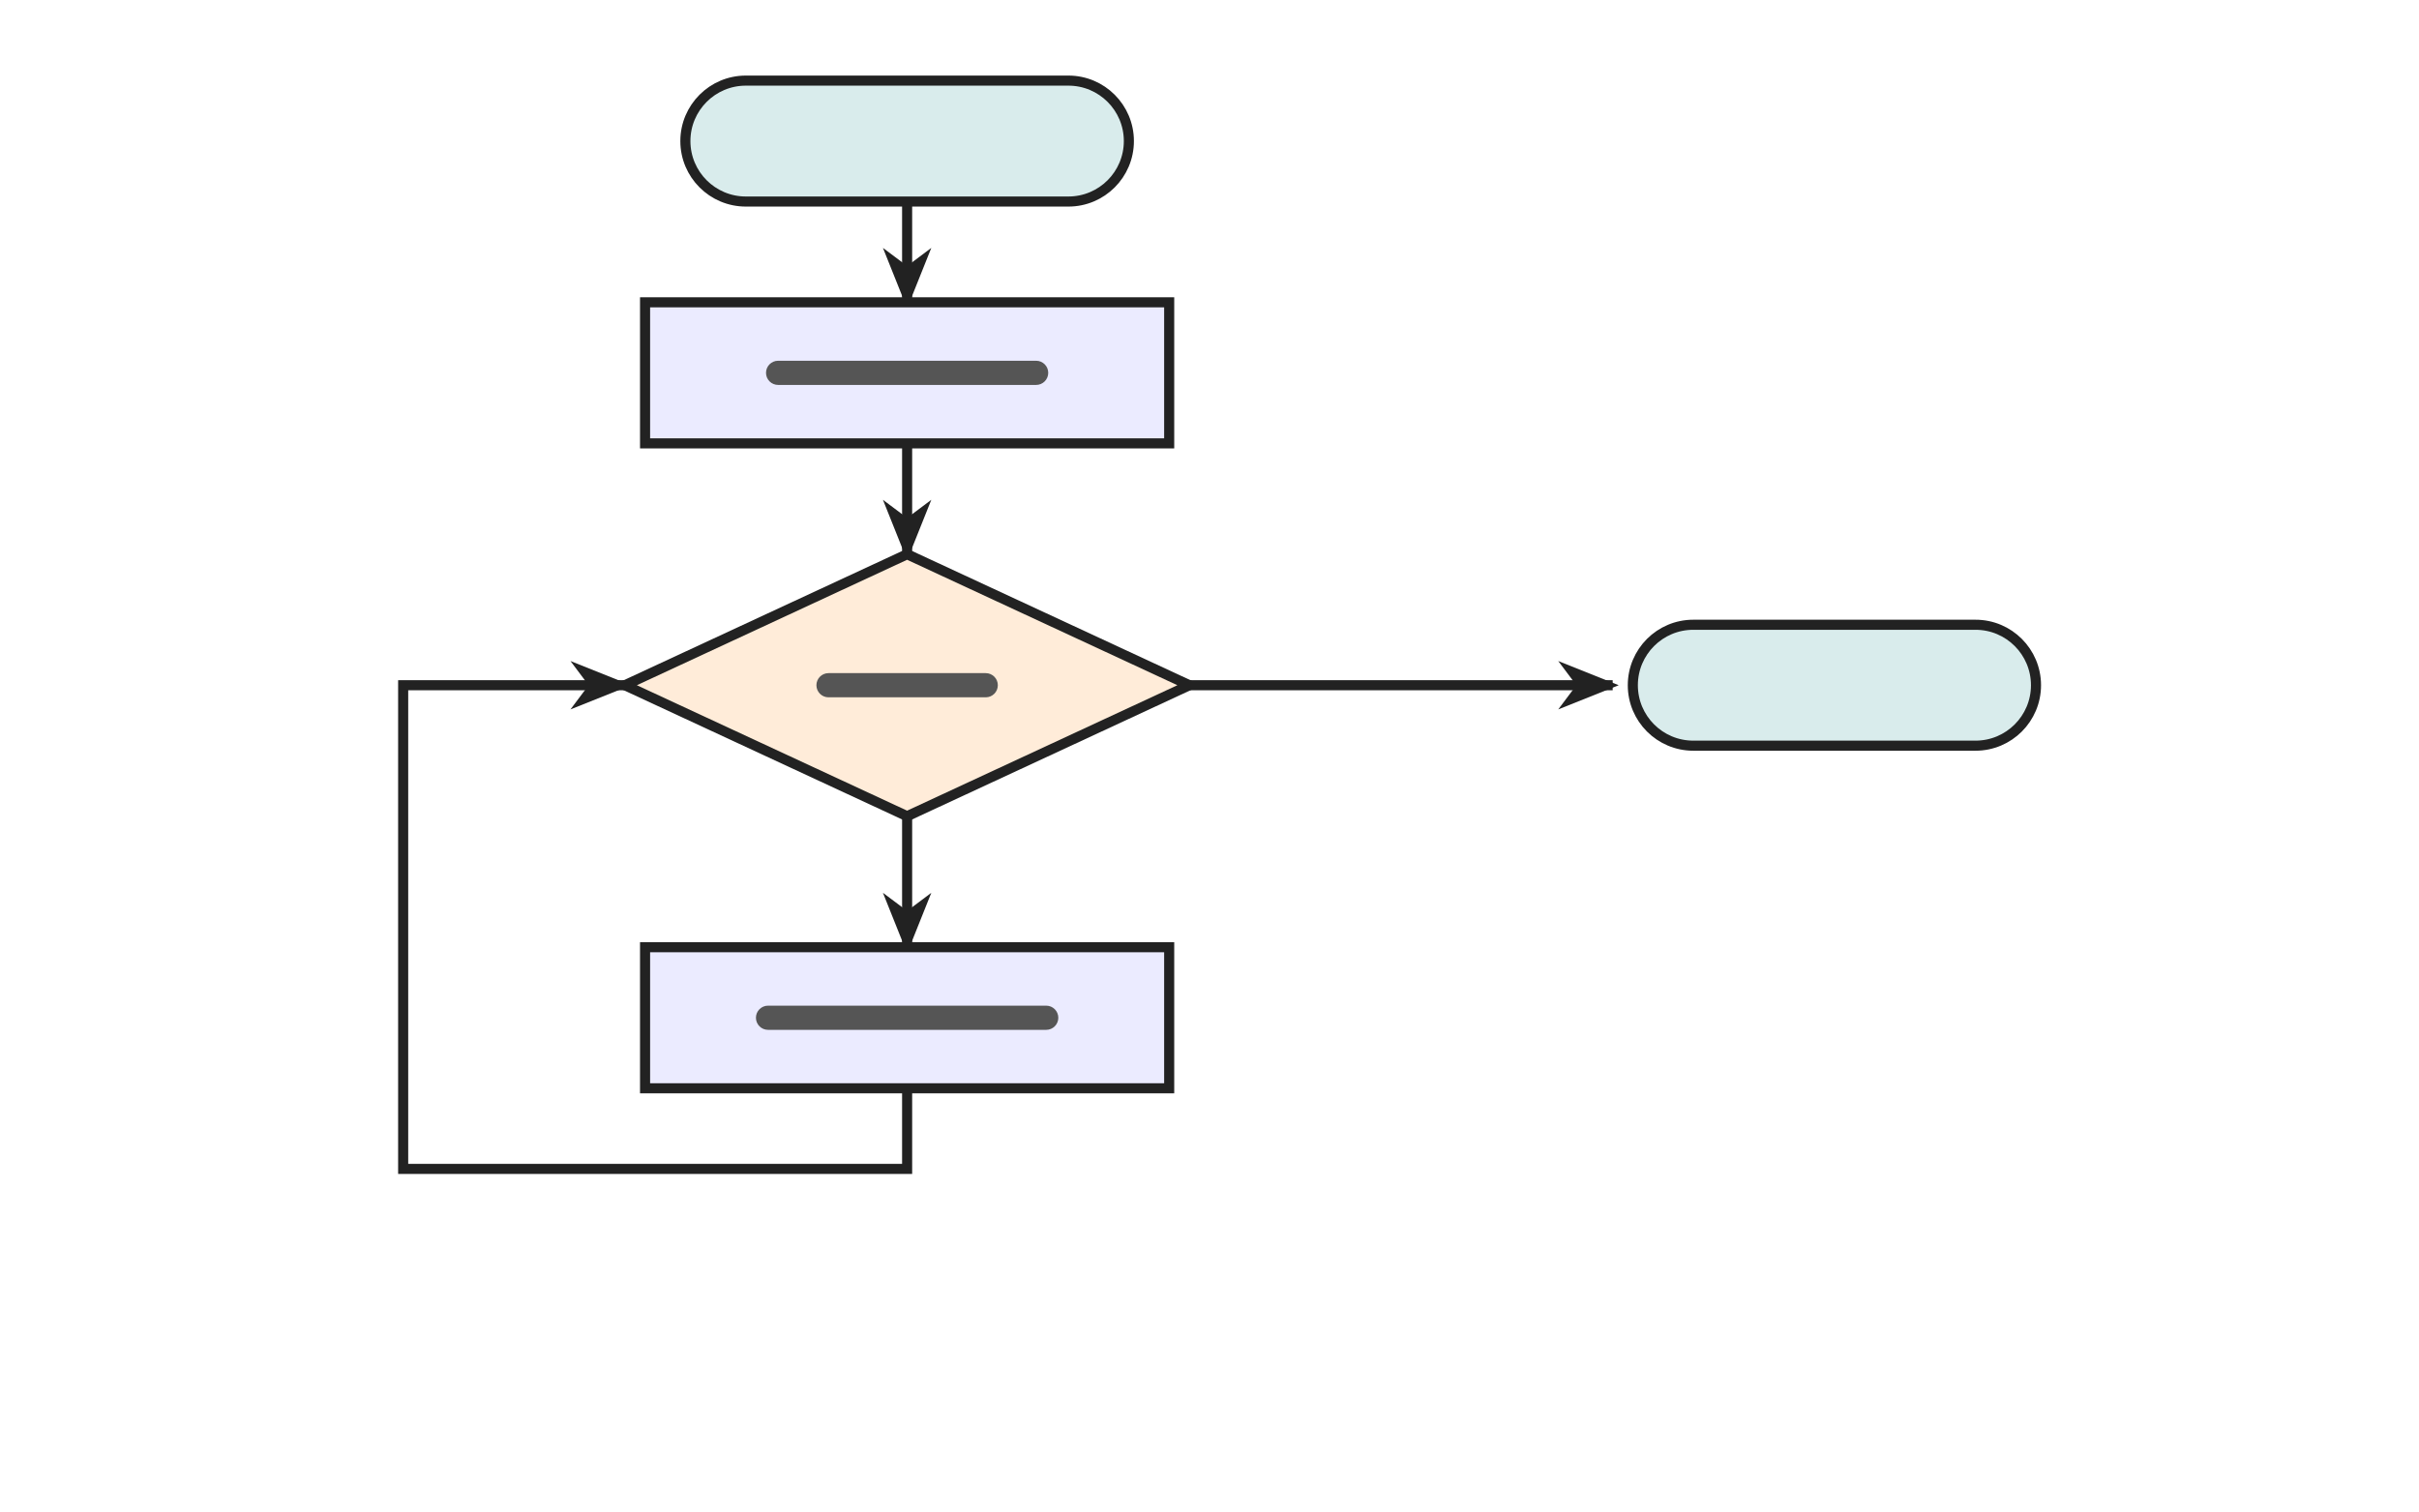
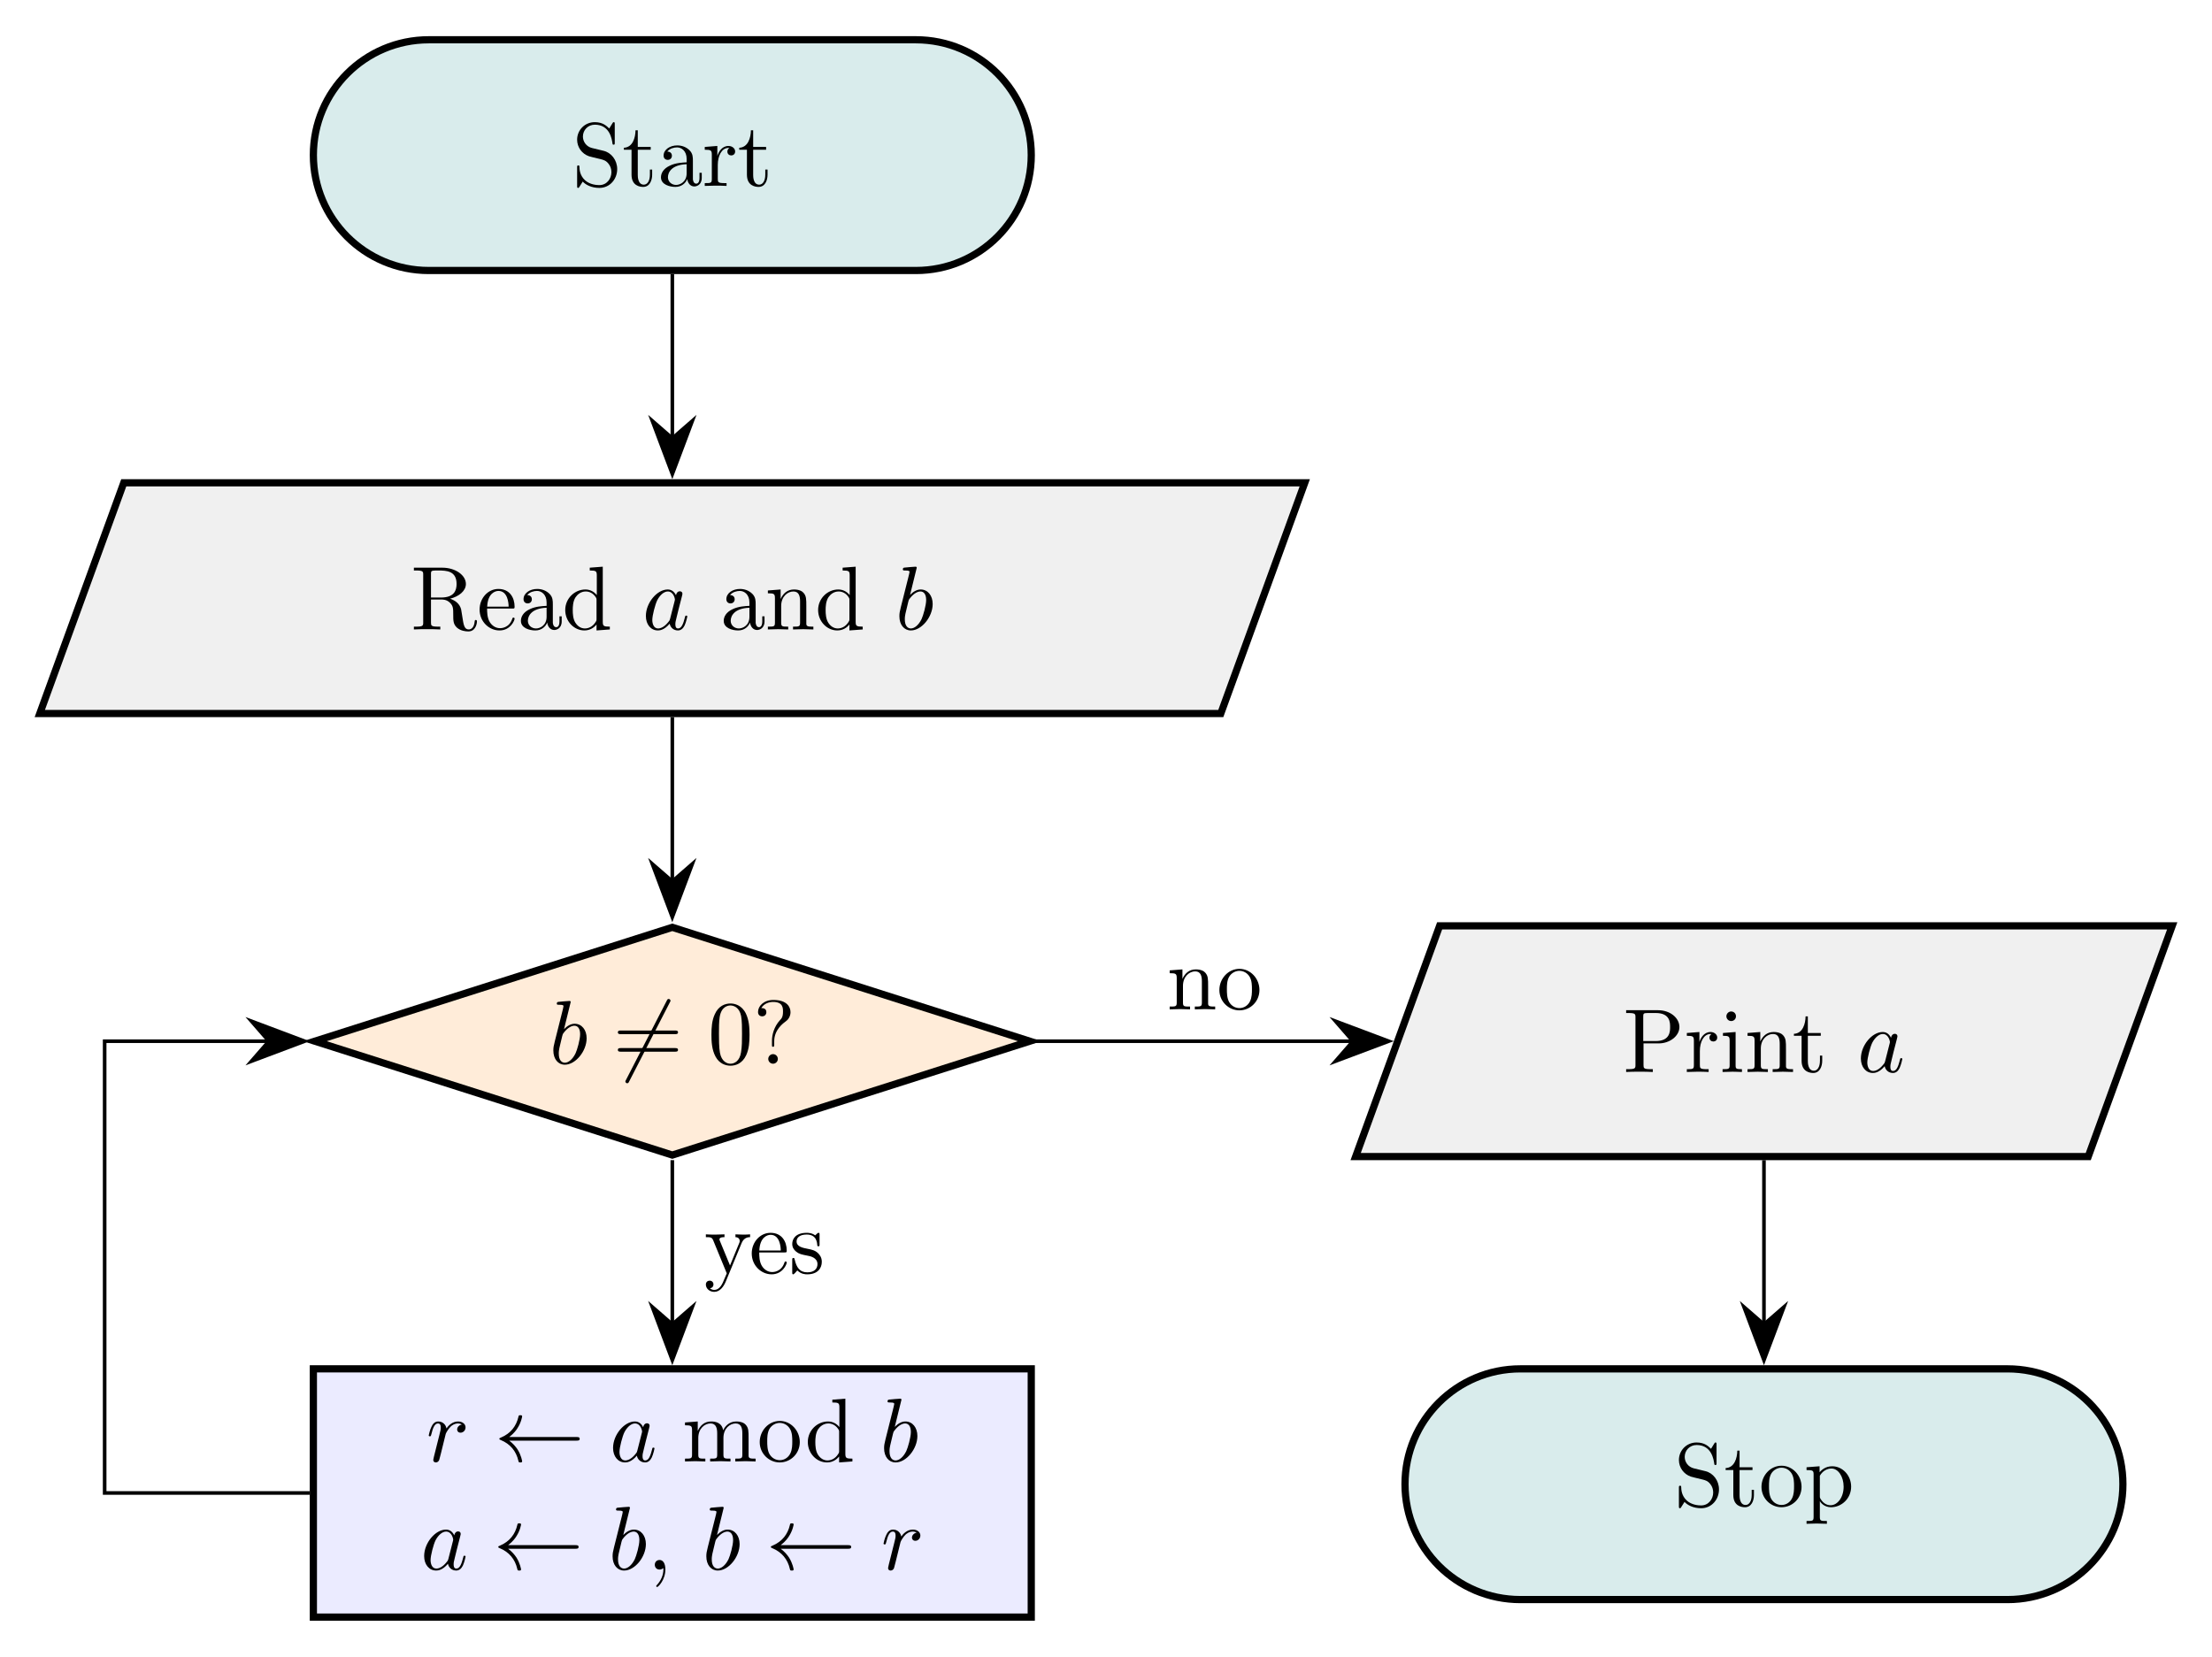
- <svg xmlns="http://www.w3.org/2000/svg" width="240" height="150" viewBox="0 0 240 150" aria-hidden="true">
+ <svg xmlns="http://www.w3.org/2000/svg" xmlns:xlink="http://www.w3.org/1999/xlink" version="1.1" width="244.559pt" height="183.211pt" viewBox="-72.679 -76 244.559 183.211" overflow="visible">
  <defs>
-     <marker id="ah" viewBox="0 0 10 10" refX="9" refY="5" markerWidth="6" markerHeight="6" orient="auto-start-reverse">
-       <path d="M0 1L10 5L0 9L3 5Z" fill="#222" />
-     </marker>
+     <path id="tfg0-115" d="M208 194C230 190 312 174 312 102C312 51 277 11 199 11C115 11 79 68 60 153C57 166 56 170 46 170C33 170 33 163 33 145L33 13C33 -4 33 -11 44 -11C49 -11 50 -10 69 9C71 11 71 13 89 32C133 -10 178 -11 199 -11C314 -11 360 56 360 128C360 181 330 211 318 223C285 255 246 263 204 271C148 282 81 295 81 353C81 388 107 429 193 429C303 429 308 339 310 308C311 299 320 299 322 299C335 299 335 304 335 323L335 424C335 441 335 448 324 448C319 448 317 448 304 436C301 432 291 423 287 420C249 448 208 448 193 448C71 448 33 381 33 325C33 290 49 262 76 240C108 214 136 208 208 194Z" stroke="none" />
+     <path id="tfg0-121" d="M415 336C441 399 492 400 508 400L508 431C485 429 456 428 433 428C415 428 368 430 346 431L346 400C377 399 393 382 393 357C393 347 392 345 387 333L286 87L175 356C171 366 169 370 169 374C169 400 206 400 225 400L225 431C199 430 133 428 116 428C89 428 49 429 19 431L19 400C67 400 86 400 100 365L250 0C245 -13 231 -46 225 -59C203 -114 175 -183 111 -183C106 -183 83 -183 64 -165C95 -161 103 -139 103 -123C103 -97 84 -81 61 -81C41 -81 19 -94 19 -124C19 -169 61 -205 111 -205C174 -205 215 -148 239 -91Z" stroke="none" />
+     <path id="tfg0-112" d="M172 376L172 442L28 431L28 400C99 400 106 394 106 350L106 -118C106 -163 95 -163 28 -163L28 -194C62 -193 114 -191 140 -191C167 -191 218 -193 253 -194L253 -163C186 -163 175 -163 175 -118L175 50L175 59C180 43 222 -11 298 -11C417 -11 521 87 521 216C521 343 424 442 312 442C234 442 192 398 172 376ZM175 114L175 337C204 388 253 417 304 417C377 417 438 329 438 216C438 95 368 11 294 11C254 11 216 31 189 72C175 93 175 94 175 114Z" stroke="none" />
+     <path id="tfg0-105" d="M177 442L37 431L37 400C102 400 111 394 111 345L111 76C111 31 100 31 33 31L33 0C65 1 119 3 143 3C178 3 213 1 247 0L247 31C181 31 177 36 177 75ZM181 616C181 648 156 669 128 669C97 669 75 642 75 616C75 589 97 563 128 563C156 563 181 584 181 616Z" stroke="none" />
+     <path id="tfg0-80" d="M227 316L396 316C516 316 624 397 624 497C624 595 525 683 388 683L35 683L35 652L59 652C136 652 138 641 138 605L138 78C138 42 136 31 59 31L35 31L35 0C70 3 144 3 182 3C220 3 295 3 330 0L330 31L306 31C229 31 227 42 227 78ZM224 342L224 612C224 645 226 652 273 652L362 652C521 652 521 546 521 497C521 450 521 342 362 342Z" stroke="none" />
+     <path id="tfg0-44" d="M203 1C203 65 179 106 139 106C104 106 86 79 86 53C86 27 103 0 139 0C155 0 167 6 177 14L179 16C180 16 181 15 181 1C181 -63 153 -124 109 -171C103 -177 102 -178 102 -182C102 -189 107 -193 112 -193C124 -193 203 -114 203 1Z" stroke="none" />
+     <path id="tfg0-111" d="M471 214C471 342 371 448 250 448C125 448 28 339 28 214C28 85 132 -11 249 -11C370 -11 471 87 471 214ZM250 14C207 14 163 35 136 81C111 125 111 186 111 222C111 261 111 315 135 359C162 405 209 426 249 426C293 426 336 404 362 361C388 318 388 260 388 222C388 186 388 132 366 88C344 43 300 14 250 14Z" stroke="none" />
+     <path id="tfg0-109" d="M110 344L110 76C110 31 99 31 32 31L32 0C67 1 118 3 145 3C171 3 223 1 257 0L257 31C190 31 179 31 179 76L179 260C179 364 250 420 314 420C377 420 388 366 388 309L388 76C388 31 377 31 310 31L310 0C345 1 396 3 423 3C449 3 501 1 535 0L535 31C468 31 457 31 457 76L457 260C457 364 528 420 592 420C655 420 666 366 666 309L666 76C666 31 655 31 588 31L588 0C623 1 674 3 701 3C727 3 779 1 813 0L813 31C761 31 736 31 735 61L735 252C735 338 735 369 704 405C690 422 657 442 599 442C515 442 471 382 454 344C440 431 366 442 321 442C248 442 201 399 173 337L173 442L32 431L32 400C102 400 110 393 110 344Z" stroke="none" />
+     <path id="tfg2-32" d="M908 230C926 230 944 230 944 250C944 270 926 270 908 270L165 270C220 312 247 353 255 366C300 435 308 498 308 499C308 511 296 511 288 511C271 511 270 509 266 491C243 393 184 310 71 263C60 259 56 257 56 250C56 243 61 241 71 237C175 194 242 116 267 4C270 -8 271 -11 288 -11C296 -11 308 -11 308 1C308 3 299 66 257 133C237 163 208 198 165 230Z" stroke="none" />
+     <path id="tfg1-114" d="M88 59C85 44 79 21 79 16C79 -2 93 -11 108 -11C120 -11 138 -3 145 17C147 21 181 157 185 175C193 208 211 278 217 305C221 318 249 365 273 387C281 394 310 420 353 420C379 420 394 408 395 408C365 403 343 379 343 353C343 337 354 318 381 318C408 318 436 341 436 377C436 412 404 442 353 442C288 442 244 393 225 365C217 410 181 442 134 442C88 442 69 403 60 385C42 351 29 291 29 288C29 278 39 278 41 278C51 278 52 279 58 301C75 372 95 420 131 420C148 420 162 412 162 374C162 353 159 342 146 290Z" stroke="none" />
+     <path id="tfg0-63" d="M235 249C235 375 332 446 367 472C394 492 415 528 415 570C415 628 375 705 226 705C118 705 56 637 56 572C56 538 79 524 102 524C130 524 148 544 148 570C148 615 106 615 92 615C123 668 181 683 223 683C332 683 332 615 332 576C332 517 316 499 298 481C232 409 210 317 210 256L210 211C210 193 210 187 222 187C235 187 235 196 235 214ZM275 53C275 82 251 106 222 106C193 106 169 82 169 53C169 24 193 0 222 0C251 0 275 24 275 53Z" stroke="none" />
+     <path id="tfg0-48" d="M460 320C460 400 455 480 420 554C374 650 292 666 250 666C190 666 117 640 76 547C44 478 39 400 39 320C39 245 43 155 84 79C127 -2 200 -22 249 -22C303 -22 379 -1 423 94C455 163 460 241 460 320ZM249 0C210 0 151 25 133 121C122 181 122 273 122 332C122 396 122 462 130 516C149 635 224 644 249 644C282 644 348 626 367 527C377 471 377 395 377 332C377 257 377 189 366 125C351 30 294 0 249 0Z" stroke="none" />
+     <path id="tfg0-61" d="M687 327C702 327 721 327 721 347C721 367 702 367 688 367L89 367C75 367 56 367 56 347C56 327 75 327 90 327ZM688 133C702 133 721 133 721 153C721 173 702 173 687 173L90 173C75 173 56 173 56 153C56 133 75 133 89 133Z" stroke="none" />
+     <path id="tfg2-54" d="M630 677C638 691 638 693 638 696C638 703 632 716 618 716C606 716 603 710 596 696L147 -177C139 -191 139 -193 139 -196C139 -204 146 -216 159 -216C171 -216 174 -210 181 -196Z" stroke="none" />
+     <path id="tfg1-98" d="M239 683C239 684 239 694 226 694C203 694 130 686 104 684C96 683 85 682 85 664C85 652 94 652 109 652C157 652 159 645 159 635C159 628 150 594 145 573L63 247C51 197 47 181 47 146C47 51 100 -11 174 -11C292 -11 415 138 415 282C415 373 362 442 282 442C236 442 195 413 165 382ZM145 305C151 327 151 329 160 340C209 405 254 420 280 420C316 420 343 390 343 326C343 267 310 152 292 114C259 47 213 11 174 11C140 11 107 38 107 112C107 131 107 150 123 213Z" stroke="none" />
+     <path id="tfg0-110" d="M110 344L110 76C110 31 99 31 32 31L32 0C67 1 118 3 145 3C171 3 223 1 257 0L257 31C190 31 179 31 179 76L179 260C179 364 250 420 314 420C377 420 388 366 388 309L388 76C388 31 377 31 310 31L310 0C345 1 396 3 423 3C449 3 501 1 535 0L535 31C483 31 458 31 457 61L457 252C457 338 457 369 426 405C412 422 379 442 321 442C248 442 201 399 173 337L173 442L32 431L32 400C102 400 110 393 110 344Z" stroke="none" />
+     <path id="tfg1-97" d="M373 378C355 415 326 442 281 442C164 442 40 295 40 149C40 55 95 -11 173 -11C193 -11 243 -7 303 64C311 22 346 -11 394 -11C429 -11 452 12 468 44C485 80 498 141 498 143C498 153 489 153 486 153C476 153 475 149 472 135C455 70 437 11 396 11C369 11 366 37 366 57C366 79 368 87 379 131C390 173 392 183 401 221L437 361C444 389 444 391 444 395C444 412 432 422 415 422C391 422 376 400 373 378ZM308 119C303 101 303 99 288 82C244 27 203 11 175 11C125 11 111 66 111 105C111 155 143 278 166 324C197 383 242 420 282 420C347 420 361 338 361 332C361 326 359 320 358 315Z" stroke="none" />
+     <path id="tfg0-100" d="M380 55L380 -11L527 0L527 31C457 31 449 38 449 87L449 694L305 683L305 652C375 652 383 645 383 596L383 380C354 416 311 442 257 442C139 442 34 344 34 215C34 88 132 -11 246 -11C310 -11 355 23 380 55ZM380 323L380 118C380 100 380 98 369 81C339 33 294 11 251 11C206 11 170 37 146 75C120 116 117 173 117 214C117 251 119 311 148 356C169 387 207 420 261 420C296 420 338 405 369 360C380 343 380 341 380 323Z" stroke="none" />
+     <path id="tfg0-101" d="M112 252C118 401 202 426 236 426C339 426 349 291 349 252ZM111 231L390 231C412 231 415 231 415 252C415 351 361 448 236 448C120 448 28 345 28 220C28 86 133 -11 248 -11C370 -11 415 100 415 119C415 129 407 131 402 131C393 131 391 125 389 117C354 14 264 14 254 14C204 14 164 44 141 81C111 129 111 195 111 231Z" stroke="none" />
+     <path id="tfg0-82" d="M224 353L224 612C224 635 224 647 246 650C256 652 285 652 305 652C395 652 507 648 507 503C507 434 483 353 335 353ZM435 340C532 364 610 425 610 503C610 599 496 683 349 683L35 683L35 652L59 652C136 652 138 641 138 605L138 78C138 42 136 31 59 31L35 31L35 0C71 3 142 3 181 3C220 3 291 3 327 0L327 31L303 31C226 31 224 42 224 78L224 331L339 331C355 331 397 331 432 297C470 261 470 230 470 163C470 98 470 58 511 20C552 -16 607 -22 637 -22C715 -22 732 60 732 88C732 94 732 105 719 105C708 105 708 96 707 89C701 18 666 0 641 0C592 0 584 51 570 144L557 224C539 288 490 321 435 340Z" stroke="none" />
+     <path id="tfg0-114" d="M167 332L167 442L28 431L28 400C98 400 106 393 106 344L106 76C106 31 95 31 28 31L28 0C67 1 114 3 142 3C182 3 229 3 269 0L269 31L248 31C174 31 172 42 172 78L172 232C172 331 214 420 290 420C297 420 299 420 301 419C298 418 278 406 278 380C278 352 299 337 321 337C339 337 364 349 364 381C364 413 333 442 290 442C217 442 181 375 167 332Z" stroke="none" />
+     <path id="tfg0-97" d="M333 76C337 36 364 -6 411 -6C432 -6 493 8 493 89L493 145L468 145L468 89C468 31 443 25 432 25C399 25 395 70 395 75L395 275C395 317 395 356 359 393C320 432 270 448 222 448C140 448 71 401 71 335C71 305 91 288 117 288C145 288 163 308 163 334C163 346 158 379 112 380C139 415 188 426 220 426C269 426 326 387 326 298L326 261C275 258 205 255 142 225C67 191 42 139 42 95C42 14 139 -11 202 -11C268 -11 314 29 333 76ZM326 240L326 140C326 45 254 11 209 11C160 11 119 46 119 96C119 151 161 234 326 240Z" stroke="none" />
+     <path id="tfg0-116" d="M173 400L316 400L316 431L173 431L173 615L148 615C147 533 117 426 19 422L19 400L104 400L104 124C104 1 197 -11 233 -11C304 -11 332 60 332 124L332 181L307 181L307 126C307 52 277 14 240 14C173 14 173 105 173 122Z" stroke="none" />
+     <path id="tfg0-83" d="M349 388L221 419C159 434 120 488 120 546C120 616 174 677 252 677C419 677 441 513 447 468C448 462 448 456 459 456C472 456 472 461 472 480L472 681C472 698 472 705 461 705C454 705 453 704 446 692L411 635C381 664 340 705 251 705C140 705 56 617 56 511C56 428 109 355 187 328C198 324 249 312 319 295C346 288 376 281 404 244C425 218 435 185 435 152C435 81 385 9 301 9C272 9 196 14 143 63C85 117 82 181 81 217C80 227 72 227 69 227C56 227 56 220 56 202L56 2C56 -15 56 -22 67 -22C74 -22 75 -20 82 -9C82 -8 85 -5 118 48C149 14 213 -22 302 -22C419 -22 499 76 499 186C499 286 433 368 349 388Z" stroke="none" />
  </defs>
-   <rect x="68" y="8" width="44" height="12" rx="6" fill="#D9ECEC" stroke="#222" stroke-width="1" />
-   <path d="M90 20L90 30" fill="none" stroke="#222" stroke-width="1" marker-end="url(#ah)" />
-   <rect x="64" y="30" width="52" height="14" fill="#EBEBFF" stroke="#222" stroke-width="1" />
-   <rect x="76" y="35.8" width="28" height="2.4" rx="1.2" fill="#555" />
-   <path d="M90 44L90 55" fill="none" stroke="#222" stroke-width="1" marker-end="url(#ah)" />
-   <path d="M90 55L118 68L90 81L62 68Z" fill="#FFECD9" stroke="#222" stroke-width="1" />
-   <rect x="81" y="66.8" width="18" height="2.4" rx="1.2" fill="#555" />
-   <path d="M90 81L90 94" fill="none" stroke="#222" stroke-width="1" marker-end="url(#ah)" />
-   <rect x="64" y="94" width="52" height="14" fill="#EBEBFF" stroke="#222" stroke-width="1" />
-   <rect x="75" y="99.8" width="30" height="2.4" rx="1.2" fill="#555" />
-   <path d="M90 108L90 116L40 116L40 68L62 68" fill="none" stroke="#222" stroke-width="1" marker-end="url(#ah)" />
-   <path d="M118 68L160 68" fill="none" stroke="#222" stroke-width="1" marker-end="url(#ah)" />
-   <rect x="162" y="62" width="40" height="12" rx="6" fill="#D9ECEC" stroke="#222" stroke-width="1" />
+   <g stroke-miterlimit="10" transform="translate(1.652,-58.846)scale(0.996264,-0.996264)">
+     <g stroke="#000" fill="#000">
+       <g stroke-width="0.4">
+         <g stroke-width="0.8">
+           <g fill="#d9ecec">
+             <g stroke-width="0.8">
+               <g fill="#d9ecec">
+                 <path d=" M 27.03 12.804 L -27.03 12.804 C -34.102 12.804 -39.834 7.071 -39.834 0.0 L -39.834 0.0 C -39.834 -7.071 -34.102 -12.804 -27.03 -12.804 L 27.03 -12.804 C 34.102 -12.804 39.834 -7.071 39.834 0.0 L 39.834 0.0 C 39.834 7.071 34.102 12.804 27.03 12.804 Z M -39.834 -12.804  " />
+               </g>
+             </g>
+             <g transform="translate(-11.12503,-3.41666)">
+               <g transform="scale(-1.00375,1.00375)translate(1.652,-58.846)scale(-1,-1)">
+                 <g stroke="#000" fill="#000">
+                   <use xlink:href="#tfg0-83" transform="matrix(0.01 0 0 -0.01 1.652 -58.846)" />
+                   <use xlink:href="#tfg0-116" transform="matrix(0.01 0 0 -0.01 7.187 -58.846)" />
+                   <use xlink:href="#tfg0-97" transform="matrix(0.01 0 0 -0.01 11.061 -58.846)" />
+                   <use xlink:href="#tfg0-114" transform="matrix(0.01 0 0 -0.01 16.043 -58.846)" />
+                   <use xlink:href="#tfg0-116" transform="matrix(0.01 0 0 -0.01 19.945 -58.846)" />
+                 </g>
+               </g>
+             </g>
+           </g>
+         </g>
+         <g stroke-width="0.8">
+           <g fill="#f0f0f0">
+             <g stroke-width="0.8">
+               <g fill="#f0f0f0">
+                 <path d=" M -70.195 -61.976 L -60.877 -36.369 L 70.185 -36.369 L 60.867 -61.976 Z  " />
+               </g>
+             </g>
+             <g transform="translate(-29.02966,-52.6446)">
+               <g transform="scale(-1.00375,1.00375)translate(1.652,-58.846)scale(-1,-1)">
+                 <g stroke="#000" fill="#000">
+                   <use xlink:href="#tfg0-82" transform="matrix(0.01 0 0 -0.01 1.652 -58.846)" />
+                   <use xlink:href="#tfg0-101" transform="matrix(0.01 0 0 -0.01 8.986 -58.846)" />
+                   <use xlink:href="#tfg0-97" transform="matrix(0.01 0 0 -0.01 13.414 -58.846)" />
+                   <use xlink:href="#tfg0-100" transform="matrix(0.01 0 0 -0.01 18.395 -58.846)" />
+                   <use xlink:href="#tfg1-97" transform="matrix(0.01 0 0 -0.01 27.251 -58.846)" />
+                   <use xlink:href="#tfg0-97" transform="matrix(0.01 0 0 -0.01 35.838 -58.846)" />
+                   <use xlink:href="#tfg0-110" transform="matrix(0.01 0 0 -0.01 40.819 -58.846)" />
+                   <use xlink:href="#tfg0-100" transform="matrix(0.01 0 0 -0.01 46.354 -58.846)" />
+                   <use xlink:href="#tfg1-98" transform="matrix(0.01 0 0 -0.01 55.209 -58.846)" />
+                 </g>
+               </g>
+             </g>
+           </g>
+         </g>
+         <g stroke-width="0.8">
+           <g fill="#ffecd9">
+             <g stroke-width="0.8">
+               <g fill="#ffecd9">
+                 <path d=" M 39.668 -98.344 L 0.0 -85.706 L -39.668 -98.344 L 0.0 -110.982 Z  " />
+               </g>
+             </g>
+             <g transform="translate(-13.67355,-100.8436)">
+               <g transform="scale(-1.00375,1.00375)translate(1.652,-58.846)scale(-1,-1)">
+                 <g stroke="#000" fill="#000">
+                   <use xlink:href="#tfg1-98" transform="matrix(0.01 0 0 -0.01 1.652 -58.846)" />
+                   <use xlink:href="#tfg2-54" transform="matrix(0.01 0 0 -0.01 8.695 -58.846)" />
+                   <use xlink:href="#tfg0-61" transform="matrix(0.01 0 0 -0.01 8.695 -58.846)" />
+                   <use xlink:href="#tfg0-48" transform="matrix(0.01 0 0 -0.01 19.211 -58.846)" />
+                   <use xlink:href="#tfg0-63" transform="matrix(0.01 0 0 -0.01 24.192 -58.846)" />
+                 </g>
+               </g>
+             </g>
+           </g>
+         </g>
+         <g stroke-width="0.8">
+           <g fill="#ebebff">
+             <g stroke-width="0.8">
+               <g fill="#ebebff">
+                 <path d=" M -39.834 -162.264 h 79.668 v 27.555 h -79.668 Z  " />
+               </g>
+             </g>
+             <g transform="translate(-27.94028,-156.987)">
+               <g transform="scale(-1.00375,1.00375)translate(1.652,-58.846)scale(-1,-1)">
+                 <g stroke="#000" fill="#000">
+                   <use xlink:href="#tfg1-114" transform="matrix(0.01 0 0 -0.01 2.268 -70.801)" />
+                   <use xlink:href="#tfg2-32" transform="matrix(0.01 0 0 -0.01 9.807 -70.801)" />
+                   <use xlink:href="#tfg1-97" transform="matrix(0.01 0 0 -0.01 22.537 -70.801)" />
+                   <use xlink:href="#tfg0-109" transform="matrix(0.01 0 0 -0.01 30.57 -70.801)" />
+                   <use xlink:href="#tfg0-111" transform="matrix(0.01 0 0 -0.01 38.872 -70.801)" />
+                   <use xlink:href="#tfg0-100" transform="matrix(0.01 0 0 -0.01 44.13 -70.801)" />
+                   <use xlink:href="#tfg1-98" transform="matrix(0.01 0 0 -0.01 52.433 -70.801)" />
+                   <use xlink:href="#tfg1-97" transform="matrix(0.01 0 0 -0.01 1.652 -58.846)" />
+                   <use xlink:href="#tfg2-32" transform="matrix(0.01 0 0 -0.01 9.686 -58.846)" />
+                   <use xlink:href="#tfg1-98" transform="matrix(0.01 0 0 -0.01 22.416 -58.846)" />
+                   <use xlink:href="#tfg0-44" transform="matrix(0.01 0 0 -0.01 26.691 -58.846)" />
+                   <use xlink:href="#tfg1-98" transform="matrix(0.01 0 0 -0.01 32.779 -58.846)" />
+                   <use xlink:href="#tfg2-32" transform="matrix(0.01 0 0 -0.01 39.822 -58.846)" />
+                   <use xlink:href="#tfg1-114" transform="matrix(0.01 0 0 -0.01 52.552 -58.846)" />
+                 </g>
+               </g>
+             </g>
+           </g>
+         </g>
+         <g stroke-width="0.8">
+           <g fill="#f0f0f0">
+             <g stroke-width="0.8">
+               <g fill="#f0f0f0">
+                 <path d=" M 75.835 -111.147 L 85.153 -85.54 L 166.451 -85.54 L 157.133 -111.147 Z  " />
+               </g>
+             </g>
+             <g transform="translate(105.5001,-101.7603)">
+               <g transform="scale(-1.00375,1.00375)translate(1.652,-58.846)scale(-1,-1)">
+                 <g stroke="#000" fill="#000">
+                   <use xlink:href="#tfg0-80" transform="matrix(0.01 0 0 -0.01 1.652 -58.846)" />
+                   <use xlink:href="#tfg0-114" transform="matrix(0.01 0 0 -0.01 8.432 -58.846)" />
+                   <use xlink:href="#tfg0-105" transform="matrix(0.01 0 0 -0.01 12.334 -58.846)" />
+                   <use xlink:href="#tfg0-110" transform="matrix(0.01 0 0 -0.01 15.102 -58.846)" />
+                   <use xlink:href="#tfg0-116" transform="matrix(0.01 0 0 -0.01 20.36 -58.846)" />
+                   <use xlink:href="#tfg1-97" transform="matrix(0.01 0 0 -0.01 27.555 -58.846)" />
+                 </g>
+               </g>
+             </g>
+           </g>
+         </g>
+         <g stroke-width="0.8">
+           <g fill="#d9ecec">
+             <g stroke-width="0.8">
+               <g fill="#d9ecec">
+                 <path d=" M 148.175 -134.711 L 94.115 -134.711 C 87.044 -134.711 81.311 -140.444 81.311 -147.515 L 81.311 -147.515 C 81.311 -154.586 87.044 -160.319 94.115 -160.319 L 148.175 -160.319 C 155.247 -160.319 160.979 -154.586 160.979 -147.515 L 160.979 -147.515 C 160.979 -140.444 155.247 -134.711 148.175 -134.711 Z M 81.311 -160.319  " />
+               </g>
+             </g>
+             <g transform="translate(111.1452,-149.9594)">
+               <g transform="scale(-1.00375,1.00375)translate(1.652,-58.846)scale(-1,-1)">
+                 <g stroke="#000" fill="#000">
+                   <use xlink:href="#tfg0-83" transform="matrix(0.01 0 0 -0.01 1.652 -58.846)" />
+                   <use xlink:href="#tfg0-116" transform="matrix(0.01 0 0 -0.01 7.187 -58.846)" />
+                   <use xlink:href="#tfg0-111" transform="matrix(0.01 0 0 -0.01 11.061 -58.846)" />
+                   <use xlink:href="#tfg0-112" transform="matrix(0.01 0 0 -0.01 16.043 -58.846)" />
+                 </g>
+               </g>
+             </g>
+           </g>
+         </g>
+         <path d=" M 0.001 -13.204 L 0.003 -31.328  " fill="none" />
+         <g transform="matrix(0.00008,-0.99998,0.99998,0.00008,0.00241,-28.85184)">
+           <g stroke-dasharray="none" stroke-dashoffset="0.0">
+             <g stroke-linejoin="miter">
+               <path d=" M 6.544 0.0 L 0.646 2.218 L 2.576 0.0 L 0.646 -2.218 Z  " />
+             </g>
+           </g>
+         </g>
+         <path d=" M 0.001 -62.378 L -0.001 -80.503  " fill="none" />
+         <g transform="matrix(-0.00005,-0.99998,0.99998,-0.00005,-0.00075,-78.02696)">
+           <g stroke-dasharray="none" stroke-dashoffset="0.0">
+             <g stroke-linejoin="miter">
+               <path d=" M 6.544 0.0 L 0.646 2.218 L 2.576 0.0 L 0.646 -2.218 Z  " />
+             </g>
+           </g>
+         </g>
+         <path d=" M 0.0 -111.547 L 0.0 -129.673  " fill="none" />
+         <g transform="matrix(0.0,-1.0,1.0,0.0,0.0,-127.1964)">
+           <g stroke-dasharray="none" stroke-dashoffset="0.0">
+             <g stroke-linejoin="miter">
+               <path d=" M 6.544 0.0 L 0.646 2.218 L 2.576 0.0 L 0.646 -2.218 Z  " />
+             </g>
+           </g>
+         </g>
+         <g transform="translate(3.53297,-124.1088)">
+           <g transform="scale(-1.00375,1.00375)translate(1.652,-58.846)scale(-1,-1)">
+             <g stroke="#000" fill="#000">
+               <use xlink:href="#tfg0-121" transform="matrix(0.01 0 0 -0.01 1.652 -58.846)" />
+               <use xlink:href="#tfg0-101" transform="matrix(0.01 0 0 -0.01 6.633 -58.846)" />
+               <use xlink:href="#tfg0-115" transform="matrix(0.01 0 0 -0.01 11.061 -58.846)" />
+             </g>
+           </g>
+         </g>
+         <path d=" M 40.235 -98.344 L 75.431 -98.344  " fill="none" />
+         <g transform="translate(72.95479,-98.34369)">
+           <g stroke-dasharray="none" stroke-dashoffset="0.0">
+             <g stroke-linejoin="miter">
+               <path d=" M 6.544 0.0 L 0.646 2.218 L 2.576 0.0 L 0.646 -2.218 Z  " />
+             </g>
+           </g>
+         </g>
+         <g transform="translate(54.87383,-94.81068)">
+           <g transform="scale(-1.00375,1.00375)translate(1.652,-58.846)scale(-1,-1)">
+             <g stroke="#000" fill="#000">
+               <use xlink:href="#tfg0-110" transform="matrix(0.01 0 0 -0.01 1.652 -58.846)" />
+               <use xlink:href="#tfg0-111" transform="matrix(0.01 0 0 -0.01 7.187 -58.846)" />
+             </g>
+           </g>
+         </g>
+         <path d=" M 121.146 -111.549 L 121.145 -129.674  " fill="none" />
+         <g transform="matrix(-0.00008,-0.99998,0.99998,-0.00008,121.1454,-127.1981)">
+           <g stroke-dasharray="none" stroke-dashoffset="0.0">
+             <g stroke-linejoin="miter">
+               <path d=" M 6.544 0.0 L 0.646 2.218 L 2.576 0.0 L 0.646 -2.218 Z  " />
+             </g>
+           </g>
+         </g>
+         <path d=" M -40.234 -148.487 L -62.996 -148.487 L -62.996 -98.344 L -44.871 -98.344  " fill="none" />
+         <g transform="translate(-47.34702,-98.34363)">
+           <g stroke-dasharray="none" stroke-dashoffset="0.0">
+             <g stroke-linejoin="miter">
+               <path d=" M 6.544 0.0 L 0.646 2.218 L 2.576 0.0 L 0.646 -2.218 Z  " />
+             </g>
+           </g>
+         </g>
+       </g>
+     </g>
+   </g>
</svg>
